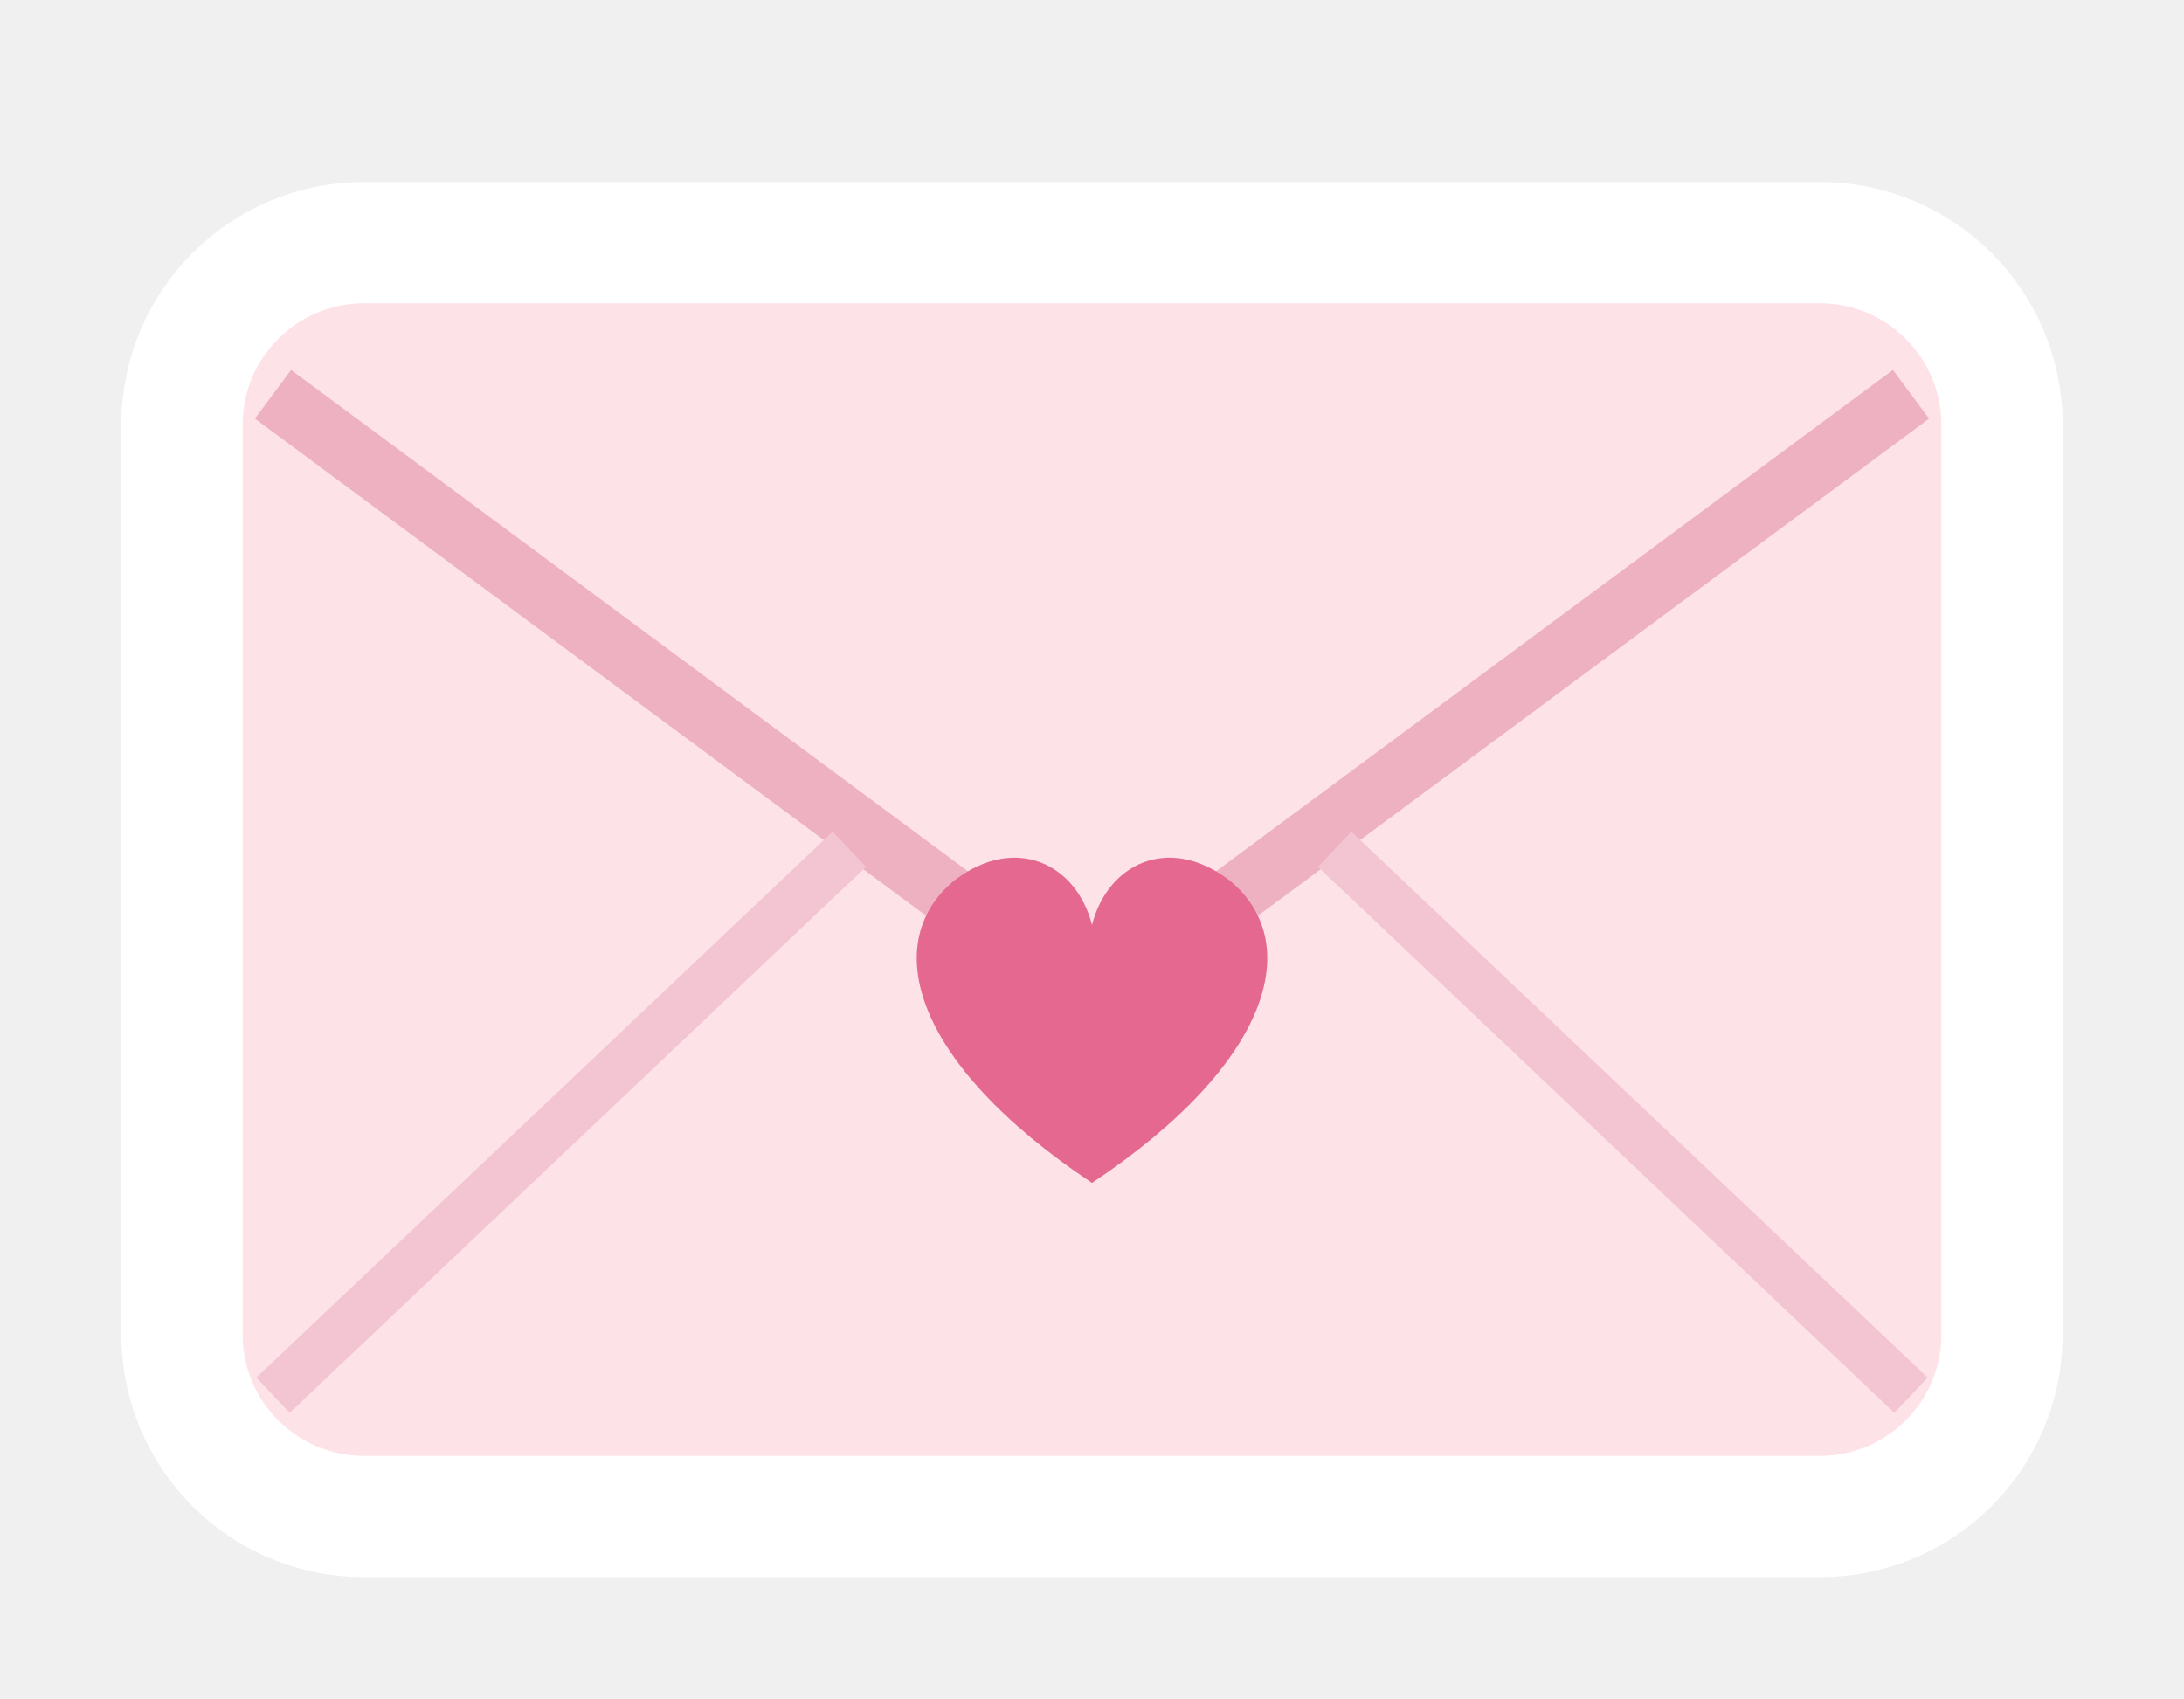
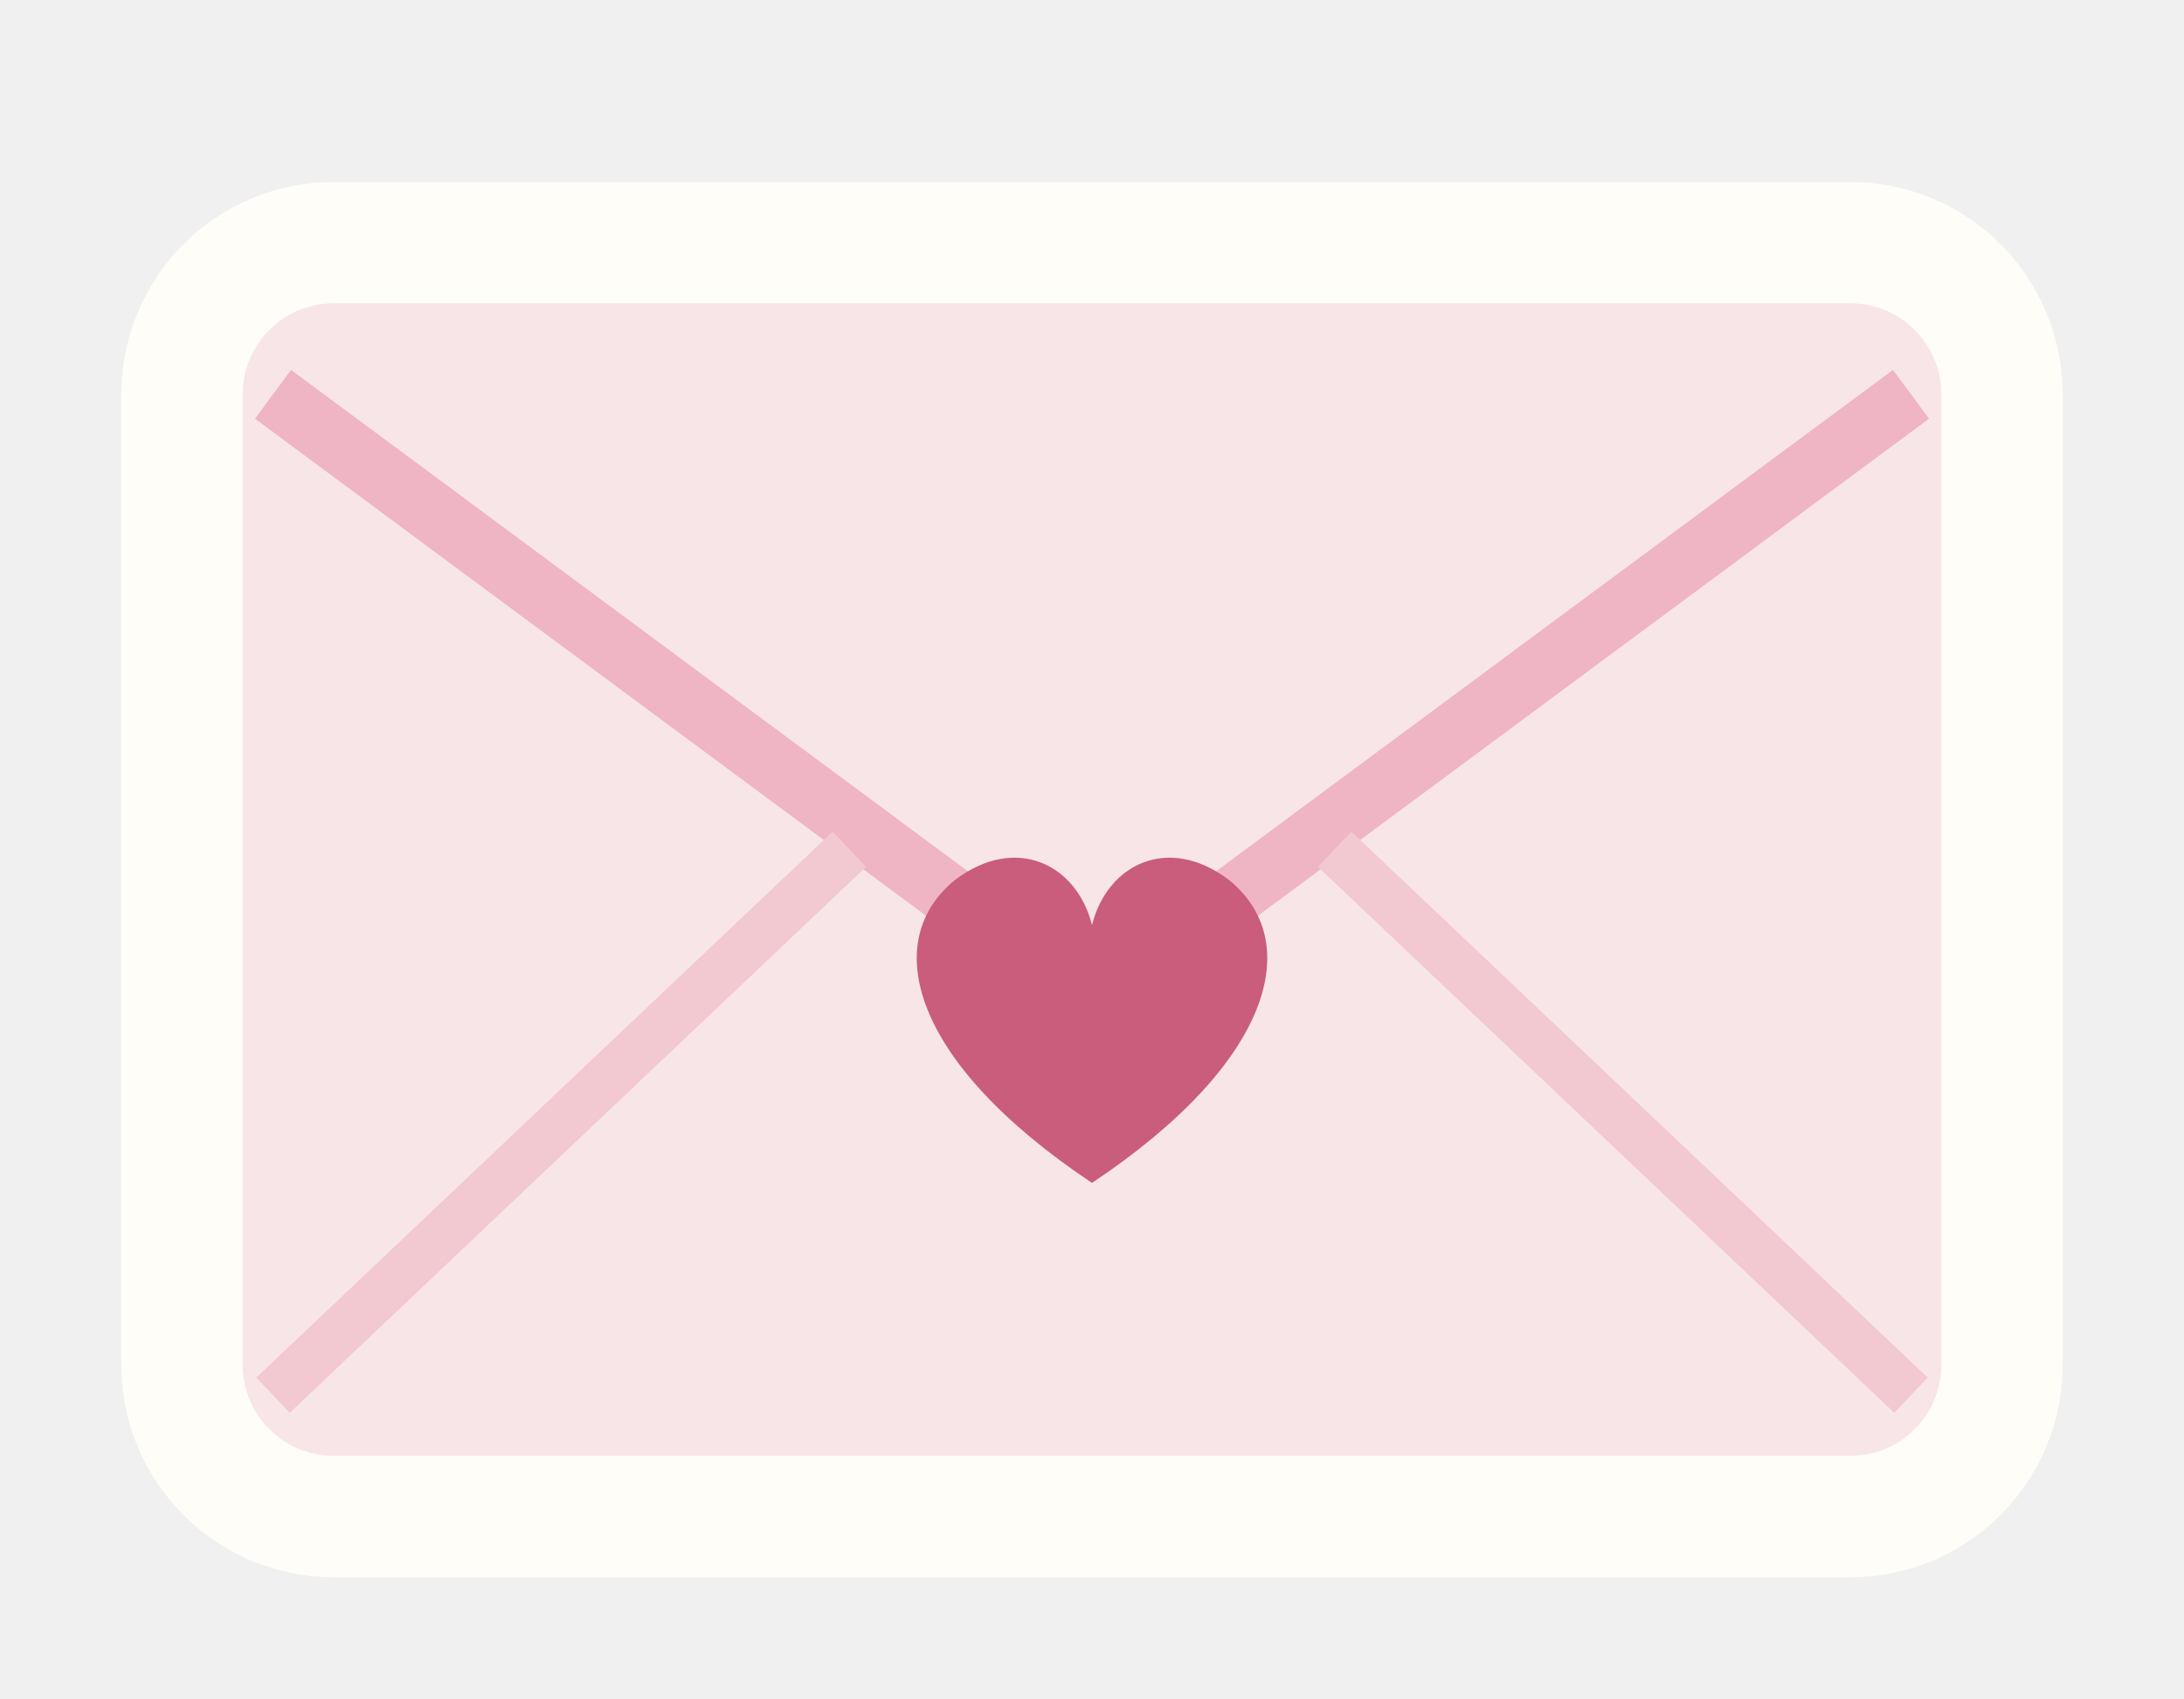
<svg xmlns="http://www.w3.org/2000/svg" viewBox="-4 -4 72 56">
-   <g fill="#fff" stroke="#fff" stroke-width="8" stroke-linejoin="round" stroke-linecap="round">
-     <rect x="4" y="6" width="56" height="38" rx="4" />
+   <g fill="#fffdf8" stroke="#fffdf8" stroke-width="8" stroke-linejoin="round" stroke-linecap="round">
+     <rect x="4" y="6" width="56" height="38" rx="3" />
  </g>
-   <rect x="4" y="6" width="56" height="38" rx="4" fill="#fde2e8" />
-   <path d="M5 9 L32 29 L59 9" fill="none" stroke="#eeb1c2" stroke-width="2" stroke-linejoin="round" />
-   <path d="M5 42 L24 24M59 42 L40 24" fill="none" stroke="#f3c5d2" stroke-width="1.6" />
-   <path d="M32 35 C26 31 25 27 27.5 25 C29.5 23.5 31.5 24.5 32 26.5 C32.5 24.5 34.5 23.5 36.5 25 C39 27 38 31 32 35 Z" fill="#e4688f" />
+   <rect x="4" y="6" width="56" height="38" rx="3" fill="#f8e5e8" />
+   <path d="M5 9 L32 29 L59 9" fill="none" stroke="#efb5c4" stroke-width="2" stroke-linejoin="round" />
+   <path d="M5 42 L24 24M59 42 L40 24" fill="none" stroke="#f2c8d1" stroke-width="1.6" />
+   <path d="M32 35 C26 31 25 27 27.5 25 C29.5 23.5 31.5 24.5 32 26.5 C32.5 24.5 34.5 23.5 36.5 25 C39 27 38 31 32 35 Z" fill="#c95d7b" />
</svg>
